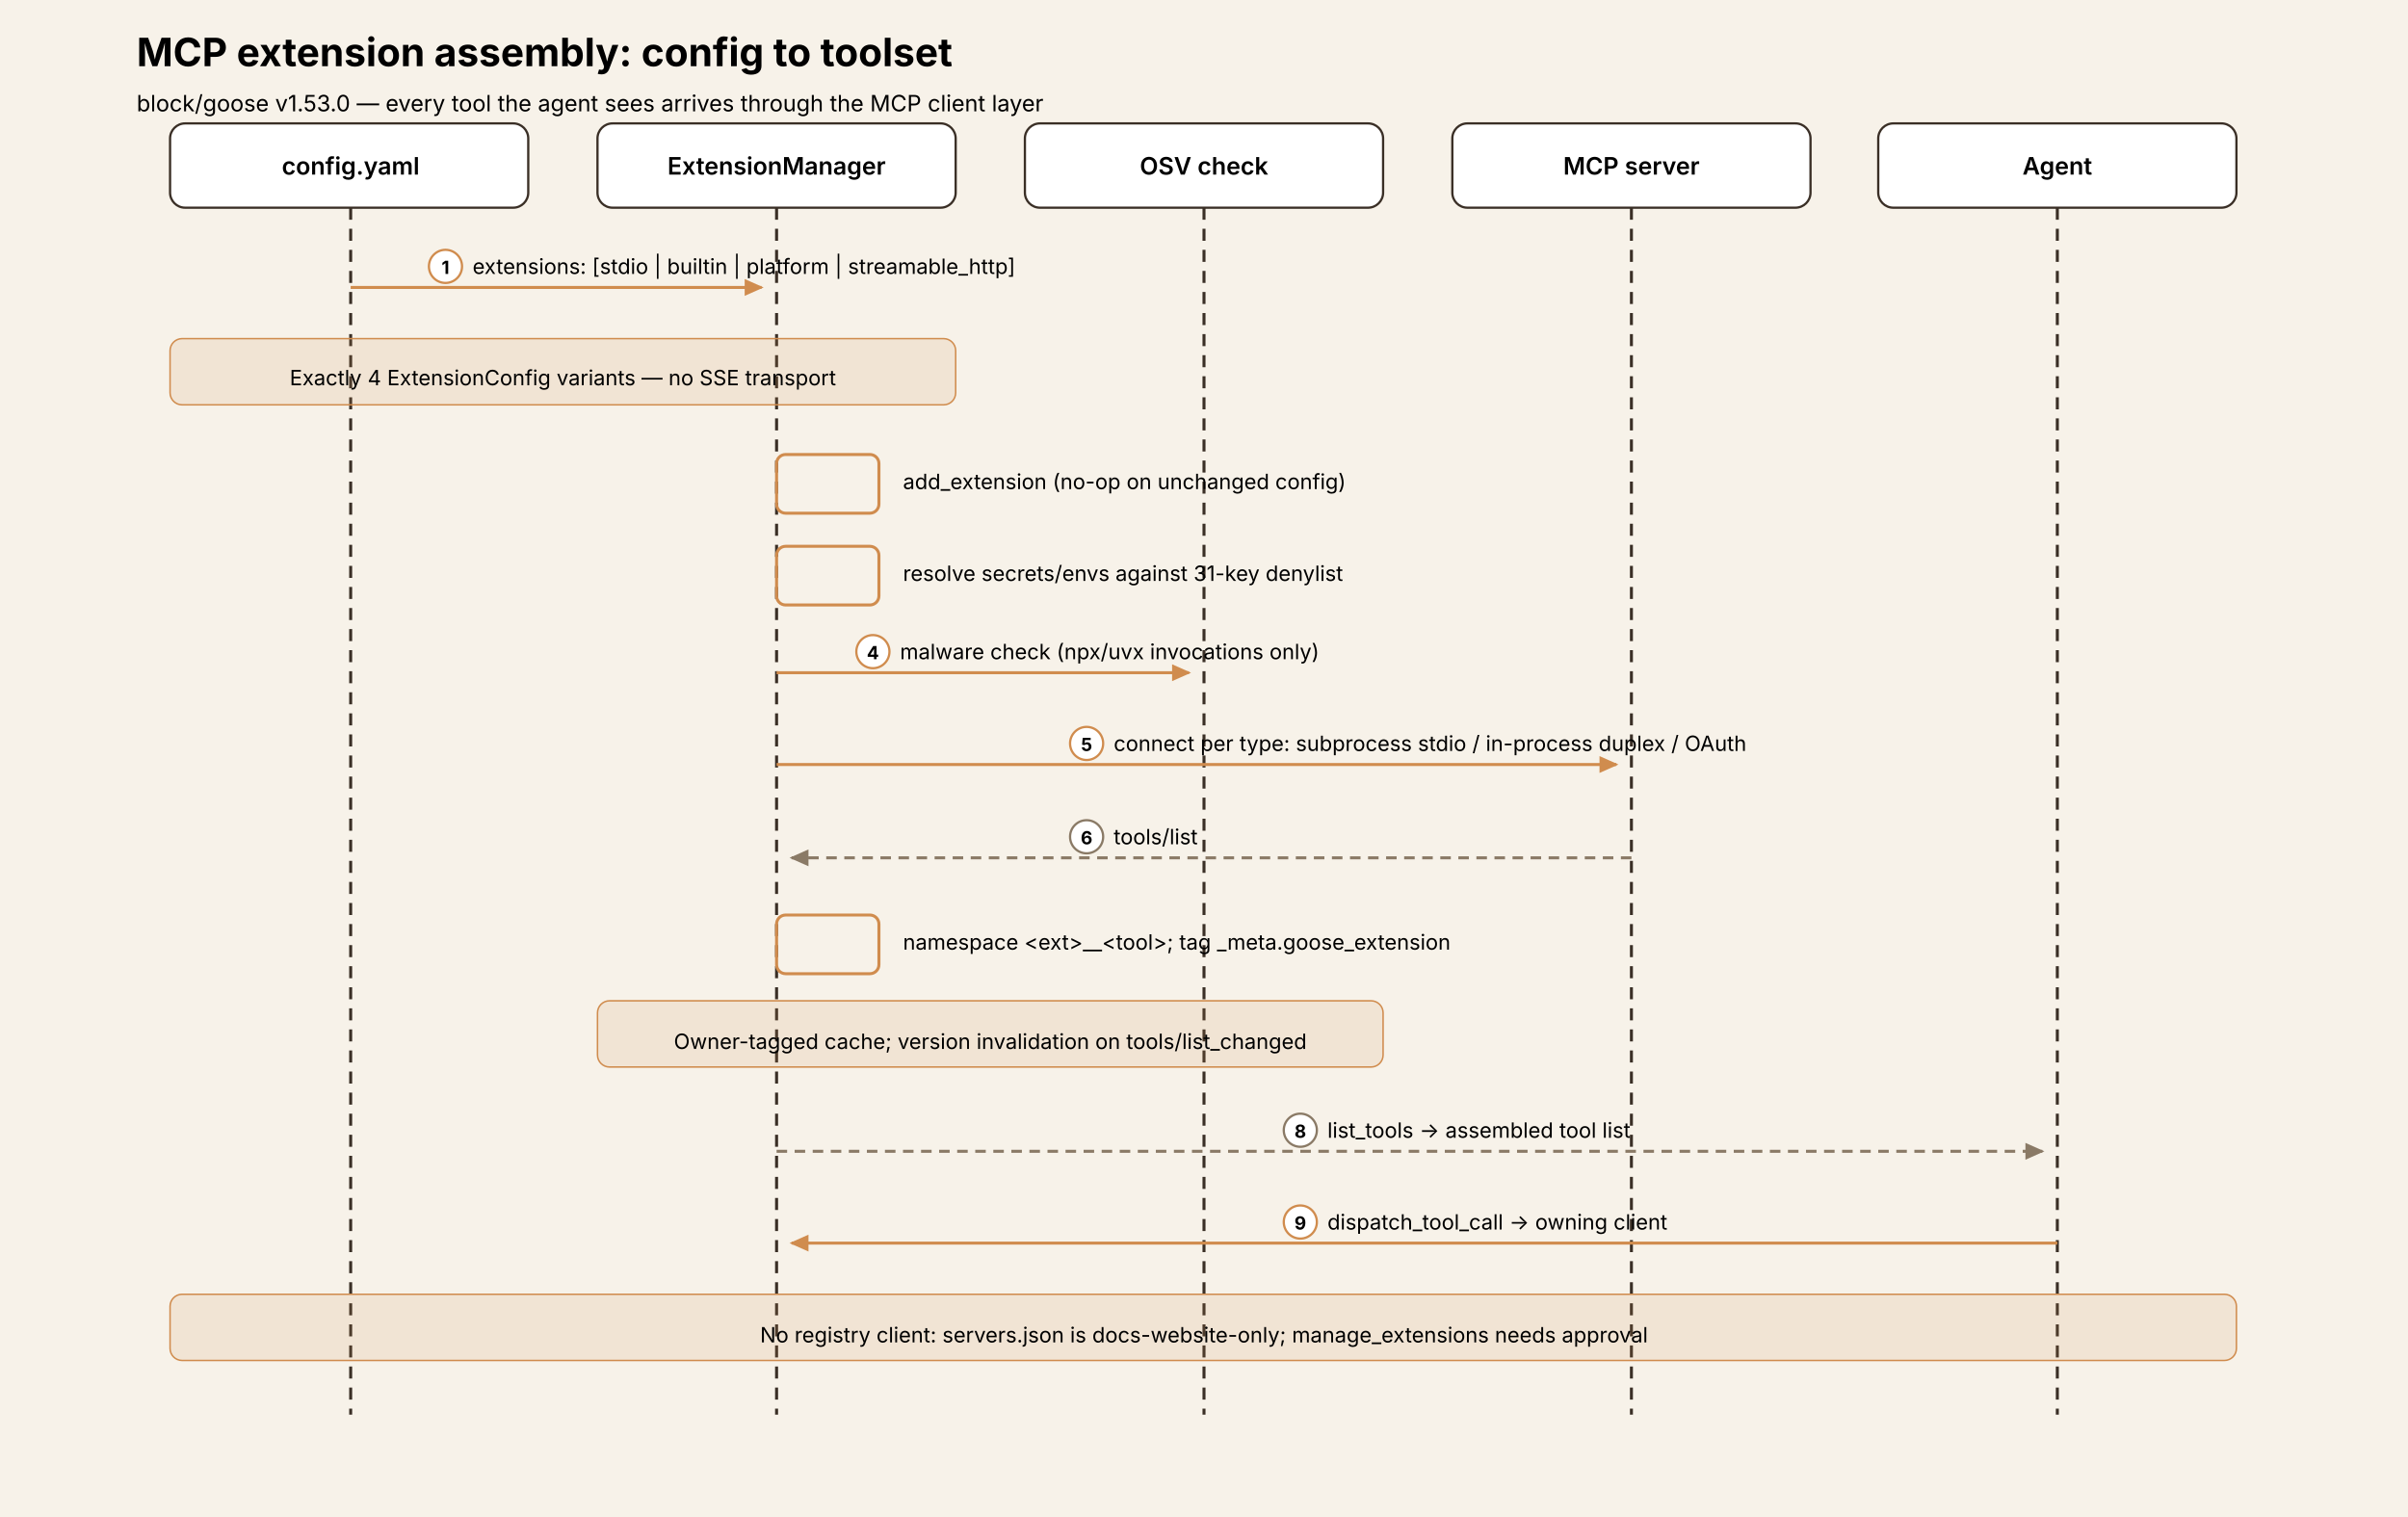
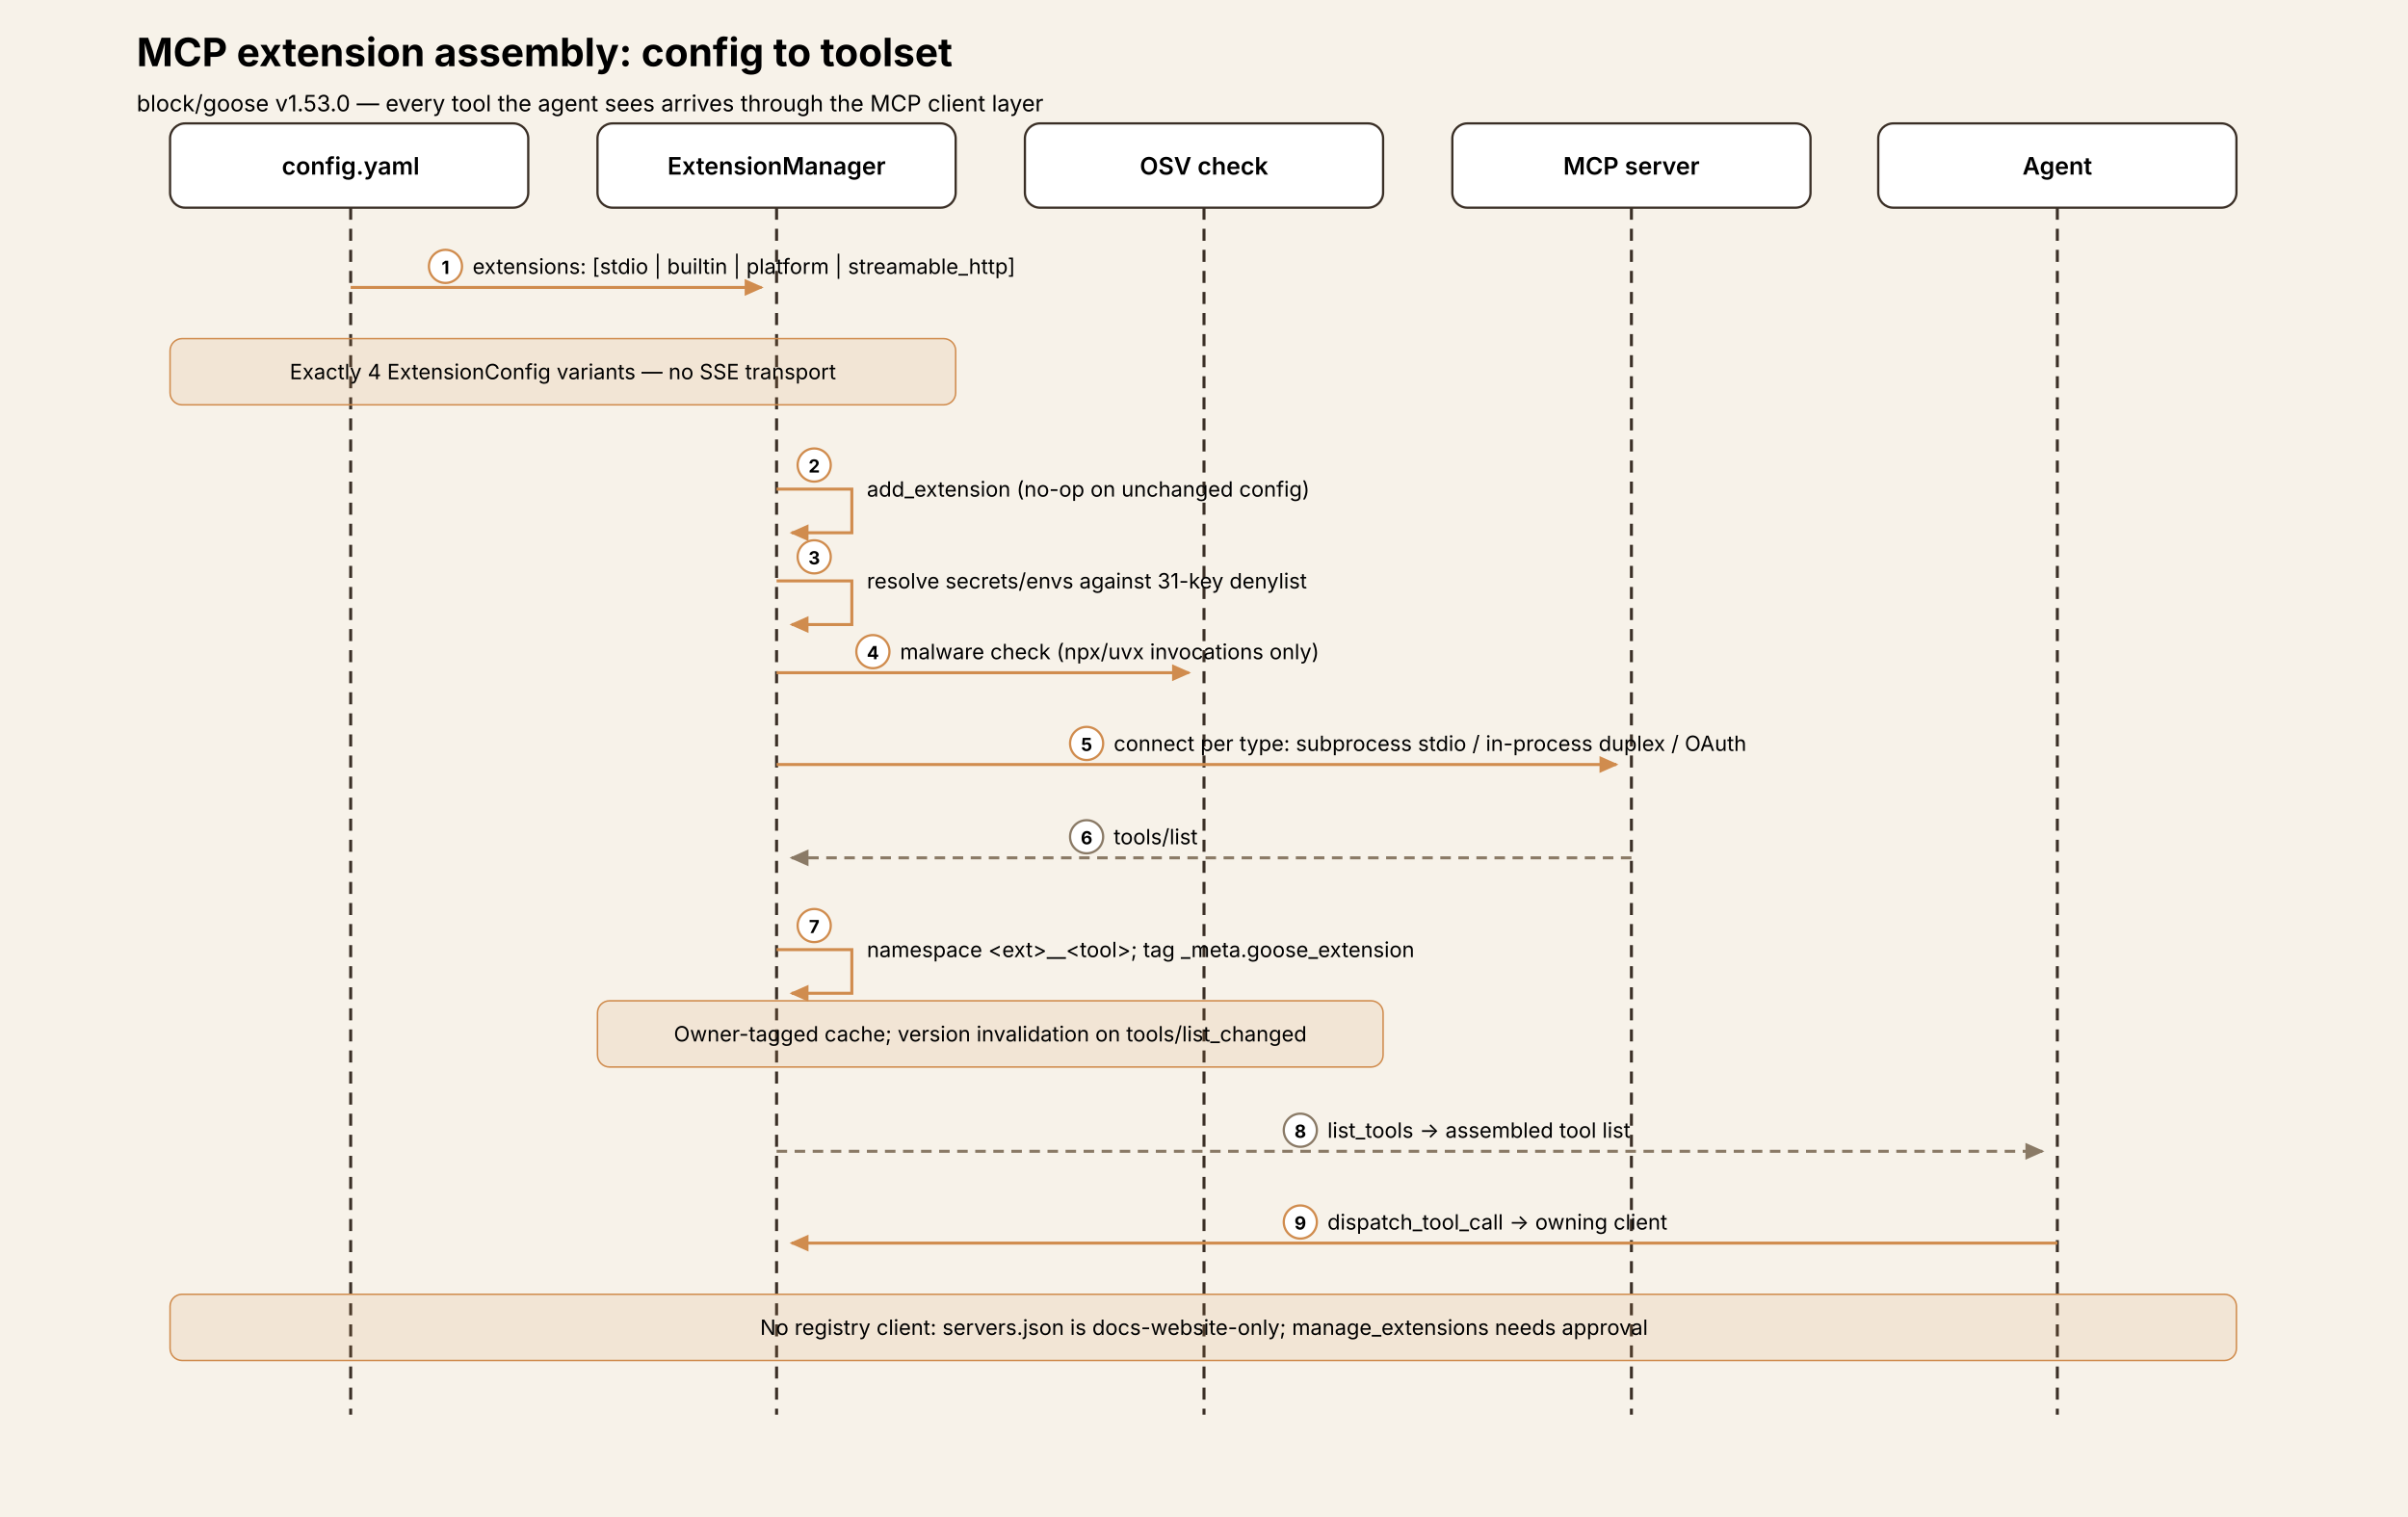
<svg xmlns="http://www.w3.org/2000/svg" viewBox="0 0 1600 1008" width="1600" font-family="system-ui, -apple-system, sans-serif">
  <defs>
    <marker id="arrc" viewBox="0 0 10 10" refX="8" refY="5" markerWidth="7" markerHeight="7" orient="auto-start-reverse">
      <path d="M 0 1 L 9 5 L 0 9 z" fill="#d08c4e" />
    </marker>
    <marker id="arrr" viewBox="0 0 10 10" refX="8" refY="5" markerWidth="7" markerHeight="7" orient="auto-start-reverse">
      <path d="M 0 1 L 9 5 L 0 9 z" fill="#8a7a66" />
    </marker>
  </defs>
  <rect x="0" y="0" width="1600" height="1008" fill="#f7f2e9" />
  <text x="90.78" y="44" font-size="26" font-weight="700" fill="#000000">MCP extension assembly: config to toolset</text>
  <text x="90.78" y="74" font-size="15" fill="#000000">block/goose v1.53.0 — every tool the agent sees arrives through the MCP client layer</text>
  <line x1="233" y1="110" x2="233" y2="940" stroke="#3a2f26" stroke-width="2" stroke-dasharray="8 6" />
  <rect x="113" y="82" width="238" height="56" rx="10" fill="#ffffff" stroke="#3a2f26" stroke-width="1.5" />
  <text x="233" y="116" text-anchor="middle" font-size="16" font-weight="600" fill="#000000">config.yaml</text>
  <line x1="516" y1="110" x2="516" y2="940" stroke="#3a2f26" stroke-width="2" stroke-dasharray="8 6" />
  <rect x="397" y="82" width="238" height="56" rx="10" fill="#ffffff" stroke="#3a2f26" stroke-width="1.5" />
  <text x="516" y="116" text-anchor="middle" font-size="16" font-weight="600" fill="#000000">ExtensionManager</text>
  <line x1="800" y1="110" x2="800" y2="940" stroke="#3a2f26" stroke-width="2" stroke-dasharray="8 6" />
  <rect x="681" y="82" width="238" height="56" rx="10" fill="#ffffff" stroke="#3a2f26" stroke-width="1.5" />
  <text x="800" y="116" text-anchor="middle" font-size="16" font-weight="600" fill="#000000">OSV check</text>
  <line x1="1084" y1="110" x2="1084" y2="940" stroke="#3a2f26" stroke-width="2" stroke-dasharray="8 6" />
  <rect x="965" y="82" width="238" height="56" rx="10" fill="#ffffff" stroke="#3a2f26" stroke-width="1.5" />
  <text x="1084" y="116" text-anchor="middle" font-size="16" font-weight="600" fill="#000000">MCP server</text>
  <line x1="1367" y1="110" x2="1367" y2="940" stroke="#3a2f26" stroke-width="2" stroke-dasharray="8 6" />
  <rect x="1248" y="82" width="238" height="56" rx="10" fill="#ffffff" stroke="#3a2f26" stroke-width="1.5" />
  <text x="1367" y="116" text-anchor="middle" font-size="16" font-weight="600" fill="#000000">Agent</text>
  <line x1="233" y1="191" x2="506" y2="191" stroke="#d08c4e" stroke-width="2" marker-end="url(#arrc)" />
  <circle cx="296" cy="177" r="11" fill="#ffffff" stroke="#d08c4e" stroke-width="1.5" />
  <text x="296" y="182" text-anchor="middle" font-size="12" font-weight="700" fill="#000000">1</text>
  <text x="314" y="182" font-size="14" fill="#000000">extensions: [stdio | builtin | platform | streamable_http]</text>
-   <rect x="113" y="225" width="522" height="44" rx="8" fill="#d08c4e22" stroke="#d08c4e" stroke-width="1" />
-   <text x="374" y="256" text-anchor="middle" font-size="14" fill="#000000">Exactly 4 ExtensionConfig variants — no SSE transport</text>
-   <rect x="516" y="302" width="68" height="39" rx="6" fill="none" stroke="#d08c4e" stroke-width="2" />
-   <text x="600" y="325" font-size="14" fill="#000000">add_extension (no-op on unchanged config)</text>
-   <rect x="516" y="363" width="68" height="39" rx="6" fill="none" stroke="#d08c4e" stroke-width="2" />
-   <text x="600" y="386" font-size="14" fill="#000000">resolve secrets/envs against 31-key denylist</text>
+   <rect x="113" y="225" width="522" height="44" rx="8" fill="#d08c4e" fill-opacity="0.13" stroke="#d08c4e" stroke-width="1" />
+   <text x="374" y="252" text-anchor="middle" font-size="14" fill="#000000">Exactly 4 ExtensionConfig variants — no SSE transport</text>
+   <path d="M 516 325 h 50 v 29 H 526" fill="none" stroke="#d08c4e" stroke-width="2" marker-end="url(#arrc)" />
+   <circle cx="541" cy="309" r="11" fill="#ffffff" stroke="#d08c4e" stroke-width="1.5" />
+   <text x="541" y="314" text-anchor="middle" font-size="12" font-weight="700" fill="#000000">2</text>
+   <text x="576" y="330" font-size="14" fill="#000000">add_extension (no-op on unchanged config)</text>
+   <path d="M 516 386 h 50 v 29 H 526" fill="none" stroke="#d08c4e" stroke-width="2" marker-end="url(#arrc)" />
+   <circle cx="541" cy="370" r="11" fill="#ffffff" stroke="#d08c4e" stroke-width="1.5" />
+   <text x="541" y="375" text-anchor="middle" font-size="12" font-weight="700" fill="#000000">3</text>
+   <text x="576" y="391" font-size="14" fill="#000000">resolve secrets/envs against 31-key denylist</text>
  <line x1="516" y1="447" x2="790" y2="447" stroke="#d08c4e" stroke-width="2" marker-end="url(#arrc)" />
  <circle cx="580" cy="433" r="11" fill="#ffffff" stroke="#d08c4e" stroke-width="1.5" />
  <text x="580" y="438" text-anchor="middle" font-size="12" font-weight="700" fill="#000000">4</text>
  <text x="598" y="438" font-size="14" fill="#000000">malware check (npx/uvx invocations only)</text>
  <line x1="516" y1="508" x2="1074" y2="508" stroke="#d08c4e" stroke-width="2" marker-end="url(#arrc)" />
  <circle cx="722" cy="494" r="11" fill="#ffffff" stroke="#d08c4e" stroke-width="1.5" />
  <text x="722" y="499" text-anchor="middle" font-size="12" font-weight="700" fill="#000000">5</text>
  <text x="740" y="499" font-size="14" fill="#000000">connect per type: subprocess stdio / in-process duplex / OAuth</text>
  <line x1="1084" y1="570" x2="526" y2="570" stroke="#8a7a66" stroke-width="2" stroke-dasharray="7 5" marker-end="url(#arrr)" />
  <circle cx="722" cy="556" r="11" fill="#ffffff" stroke="#8a7a66" stroke-width="1.5" />
  <text x="722" y="561" text-anchor="middle" font-size="12" font-weight="700" fill="#000000">6</text>
  <text x="740" y="561" font-size="14" fill="#000000">tools/list</text>
-   <rect x="516" y="608" width="68" height="39" rx="6" fill="none" stroke="#d08c4e" stroke-width="2" />
-   <text x="600" y="631" font-size="14" fill="#000000">namespace &lt;ext&gt;__&lt;tool&gt;; tag _meta.goose_extension</text>
-   <rect x="397" y="665" width="522" height="44" rx="8" fill="#d08c4e22" stroke="#d08c4e" stroke-width="1" />
-   <text x="658" y="697" text-anchor="middle" font-size="14" fill="#000000">Owner-tagged cache; version invalidation on tools/list_changed</text>
+   <path d="M 516 631 h 50 v 29 H 526" fill="none" stroke="#d08c4e" stroke-width="2" marker-end="url(#arrc)" />
+   <circle cx="541" cy="615" r="11" fill="#ffffff" stroke="#d08c4e" stroke-width="1.5" />
+   <text x="541" y="620" text-anchor="middle" font-size="12" font-weight="700" fill="#000000">7</text>
+   <text x="576" y="636" font-size="14" fill="#000000">namespace &lt;ext&gt;__&lt;tool&gt;; tag _meta.goose_extension</text>
+   <rect x="397" y="665" width="522" height="44" rx="8" fill="#d08c4e" fill-opacity="0.13" stroke="#d08c4e" stroke-width="1" />
+   <text x="658" y="692" text-anchor="middle" font-size="14" fill="#000000">Owner-tagged cache; version invalidation on tools/list_changed</text>
  <line x1="516" y1="765" x2="1357" y2="765" stroke="#8a7a66" stroke-width="2" stroke-dasharray="7 5" marker-end="url(#arrr)" />
  <circle cx="864" cy="751" r="11" fill="#ffffff" stroke="#8a7a66" stroke-width="1.5" />
  <text x="864" y="756" text-anchor="middle" font-size="12" font-weight="700" fill="#000000">8</text>
  <text x="882" y="756" font-size="14" fill="#000000">list_tools -&gt; assembled tool list</text>
  <line x1="1367" y1="826" x2="526" y2="826" stroke="#d08c4e" stroke-width="2" marker-end="url(#arrc)" />
  <circle cx="864" cy="812" r="11" fill="#ffffff" stroke="#d08c4e" stroke-width="1.5" />
  <text x="864" y="817" text-anchor="middle" font-size="12" font-weight="700" fill="#000000">9</text>
  <text x="882" y="817" font-size="14" fill="#000000">dispatch_tool_call -&gt; owning client</text>
-   <rect x="113" y="860" width="1373" height="44" rx="8" fill="#d08c4e22" stroke="#d08c4e" stroke-width="1" />
-   <text x="800" y="892" text-anchor="middle" font-size="14" fill="#000000">No registry client: servers.json is docs-website-only; manage_extensions needs approval</text>
+   <rect x="113" y="860" width="1373" height="44" rx="8" fill="#d08c4e" fill-opacity="0.13" stroke="#d08c4e" stroke-width="1" />
+   <text x="800" y="887" text-anchor="middle" font-size="14" fill="#000000">No registry client: servers.json is docs-website-only; manage_extensions needs approval</text>
</svg>
